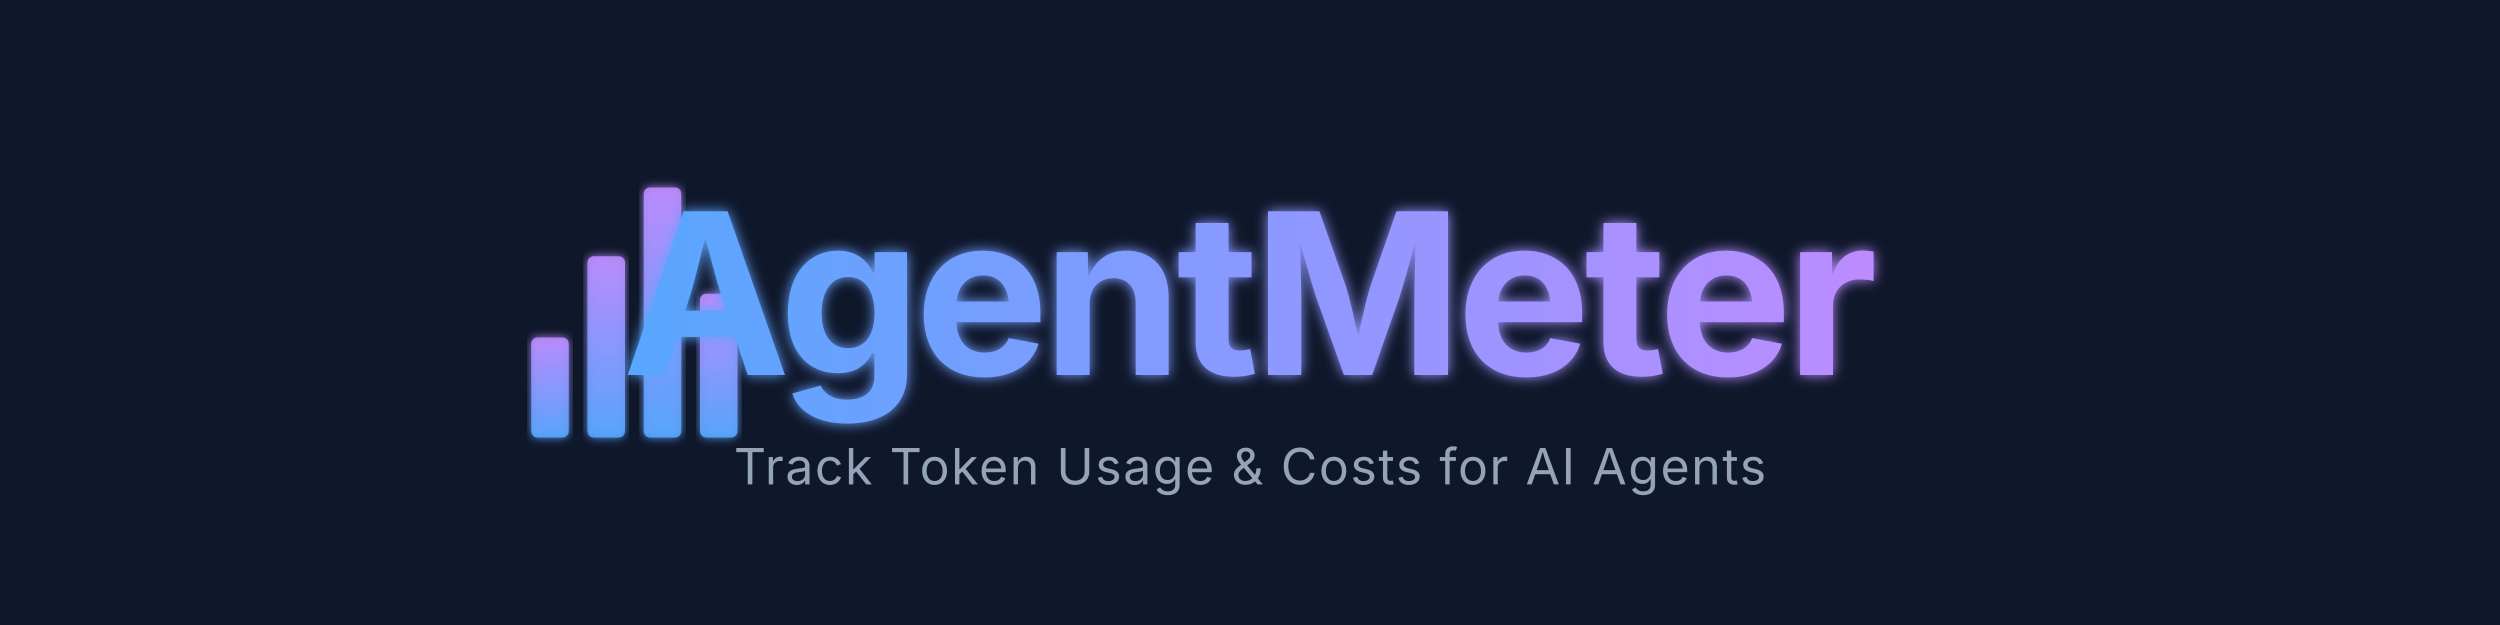
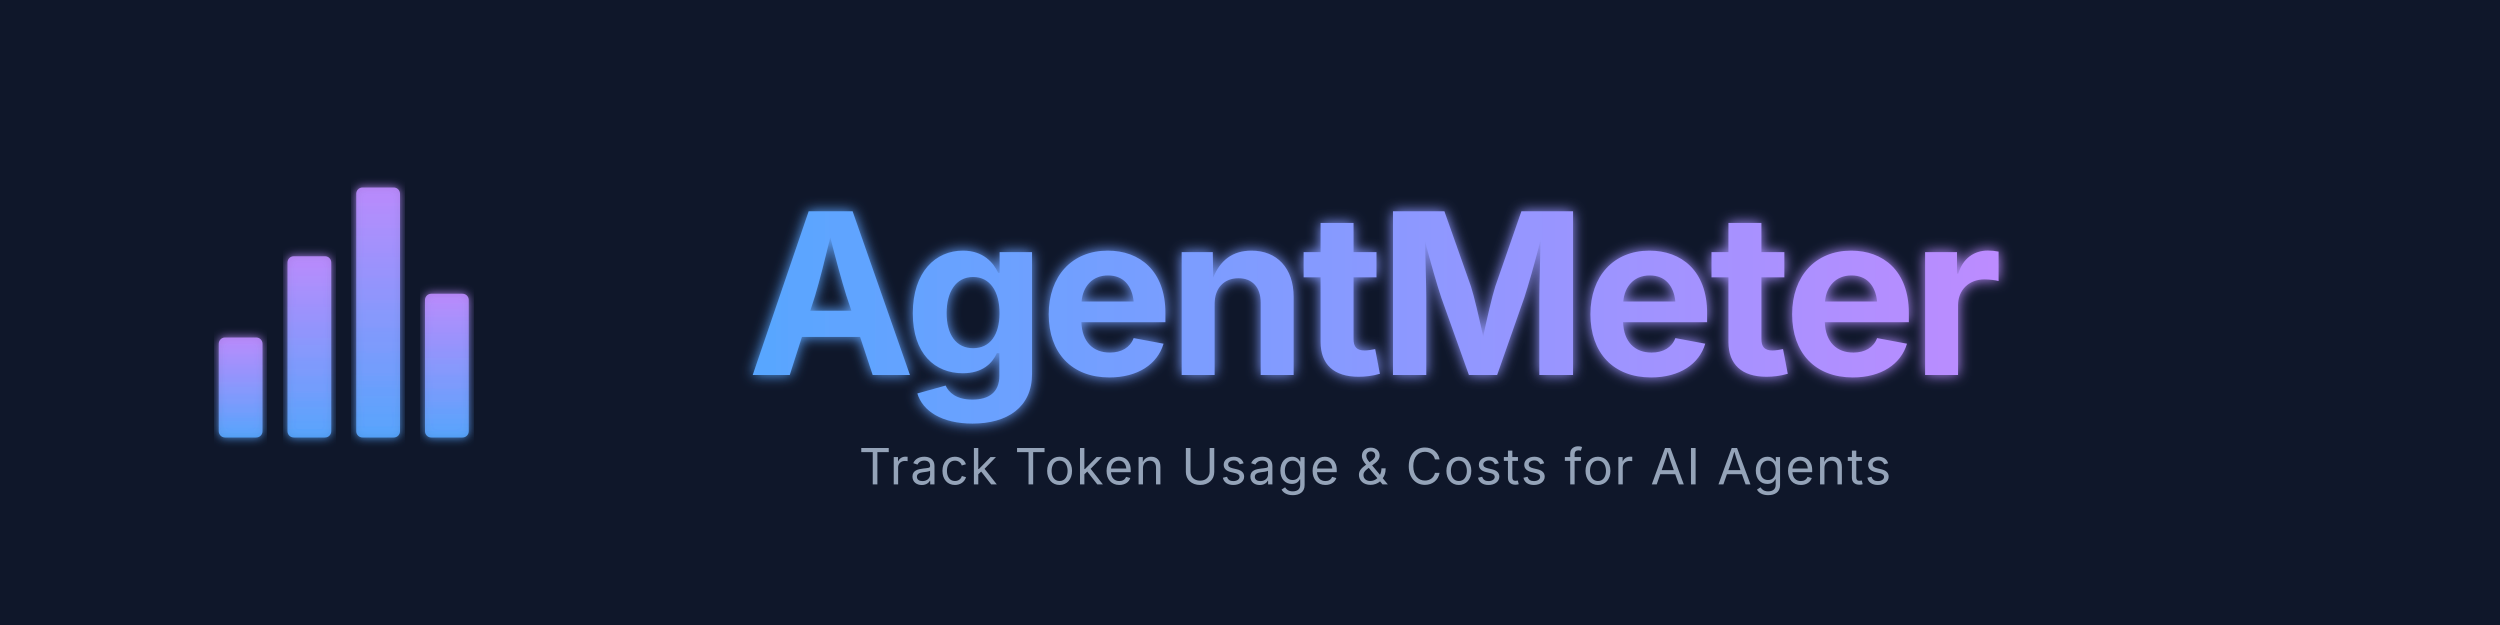
<svg xmlns="http://www.w3.org/2000/svg" viewBox="0 0 800 200">
  <defs>
    <linearGradient id="titleGrad" x1="0%" y1="0%" x2="100%" y2="0%">
      <stop offset="0%" style="stop-color:#58a6ff;stop-opacity:1" />
      <stop offset="100%" style="stop-color:#bc8cff;stop-opacity:1" />
    </linearGradient>
    <linearGradient id="barGrad" x1="0%" y1="100%" x2="0%" y2="0%">
      <stop offset="0%" style="stop-color:#58a6ff;stop-opacity:0.9" />
      <stop offset="100%" style="stop-color:#bc8cff;stop-opacity:0.9" />
    </linearGradient>
    <filter id="glow">
      <feGaussianBlur stdDeviation="2" result="coloredBlur" />
      <feMerge>
        <feMergeNode in="coloredBlur" />
        <feMergeNode in="SourceGraphic" />
      </feMerge>
    </filter>
    <filter id="barGlow">
      <feGaussianBlur stdDeviation="1.5" result="coloredBlur" />
      <feMerge>
        <feMergeNode in="coloredBlur" />
        <feMergeNode in="SourceGraphic" />
      </feMerge>
    </filter>
  </defs>
  <rect width="800" height="200" fill="#0f172a" />
-   <rect x="170" y="108" width="12" height="32" rx="2" fill="url(#barGrad)" filter="url(#barGlow)" />
-   <rect x="188" y="82" width="12" height="58" rx="2" fill="url(#barGrad)" filter="url(#barGlow)" />
-   <rect x="206" y="60" width="12" height="80" rx="2" fill="url(#barGrad)" filter="url(#barGlow)" />
-   <rect x="224" y="94" width="12" height="46" rx="2" fill="url(#barGrad)" filter="url(#barGlow)" />
-   <text x="400" y="120" font-family="system-ui, -apple-system, BlinkMacSystemFont, 'Segoe UI', sans-serif" font-size="72" fill="url(#titleGrad)" text-anchor="middle" font-weight="bold" filter="url(#glow)" letter-spacing="-2">AgentMeter</text>
-   <text x="400" y="155" font-family="system-ui, -apple-system, BlinkMacSystemFont, 'Segoe UI', sans-serif" font-size="16" fill="#94a3b8" text-anchor="middle" letter-spacing="0.5">Track Token Usage &amp; Costs for AI Agents</text>
+   <rect x="70" y="108" width="14" height="32" rx="2" fill="url(#barGrad)" filter="url(#barGlow)" />
+   <rect x="92" y="82" width="14" height="58" rx="2" fill="url(#barGrad)" filter="url(#barGlow)" />
+   <rect x="114" y="60" width="14" height="80" rx="2" fill="url(#barGrad)" filter="url(#barGlow)" />
+   <rect x="136" y="94" width="14" height="46" rx="2" fill="url(#barGrad)" filter="url(#barGlow)" />
+   <text x="440" y="120" font-family="system-ui, -apple-system, BlinkMacSystemFont, 'Segoe UI', sans-serif" font-size="72" fill="url(#titleGrad)" text-anchor="middle" font-weight="bold" filter="url(#glow)" letter-spacing="-2">AgentMeter</text>
+   <text x="440" y="155" font-family="system-ui, -apple-system, BlinkMacSystemFont, 'Segoe UI', sans-serif" font-size="16" fill="#94a3b8" text-anchor="middle" letter-spacing="0.5">Track Token Usage &amp; Costs for AI Agents</text>
</svg>
